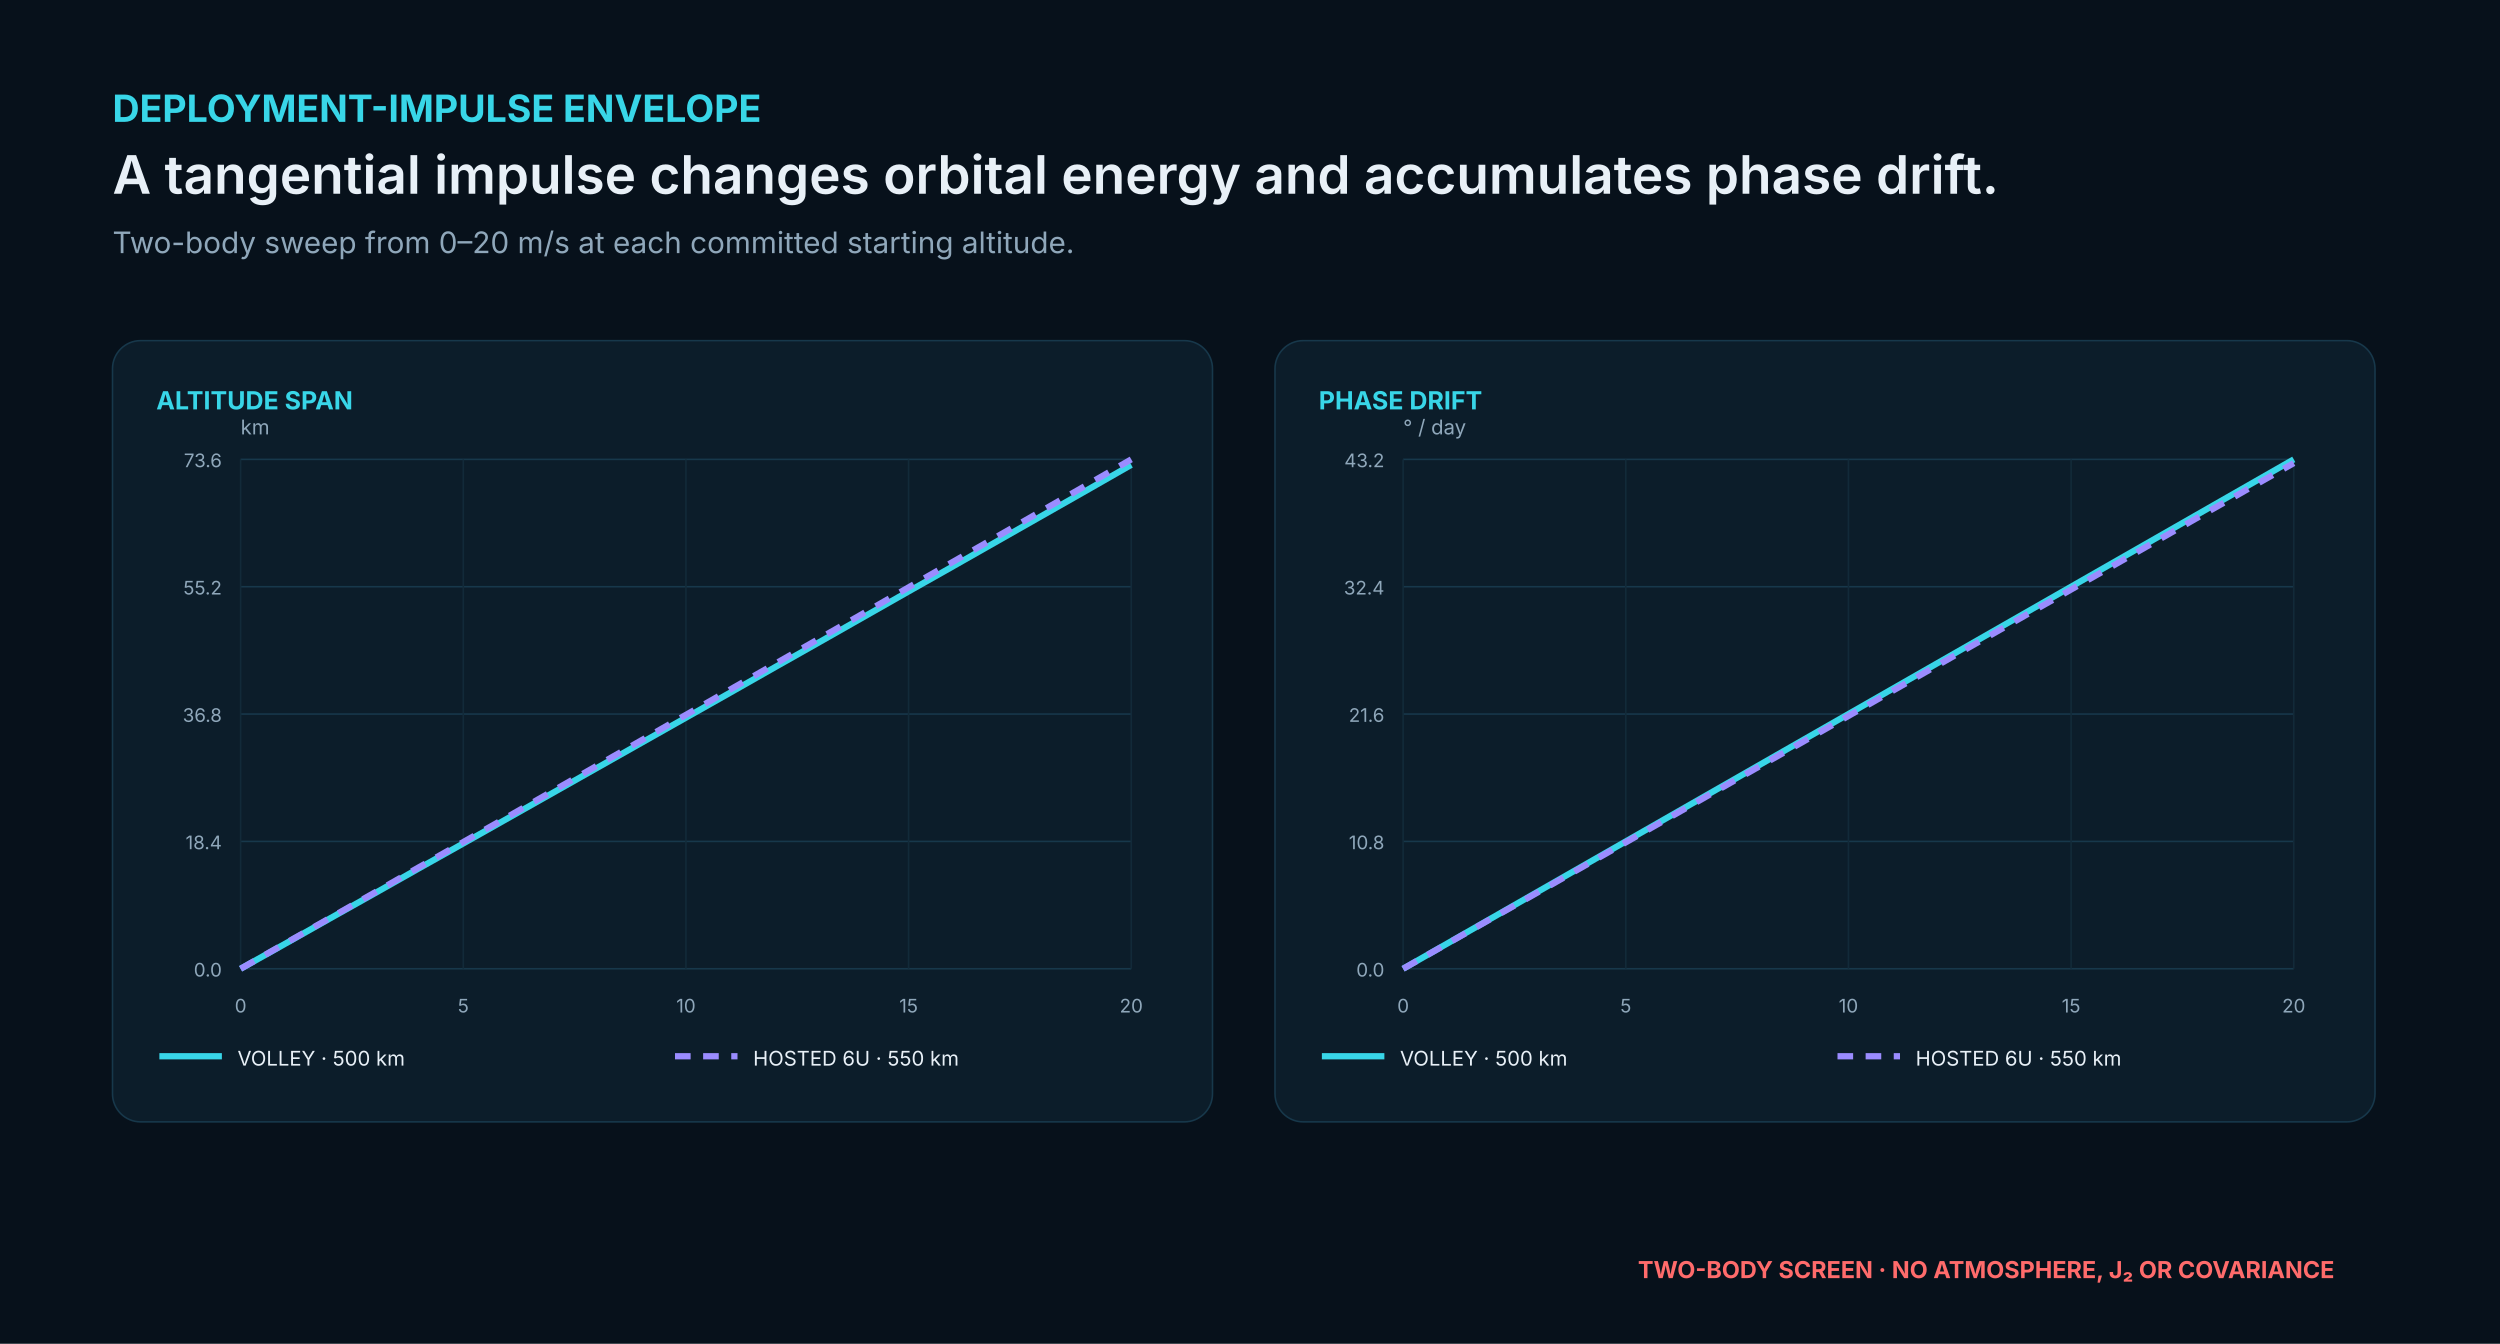
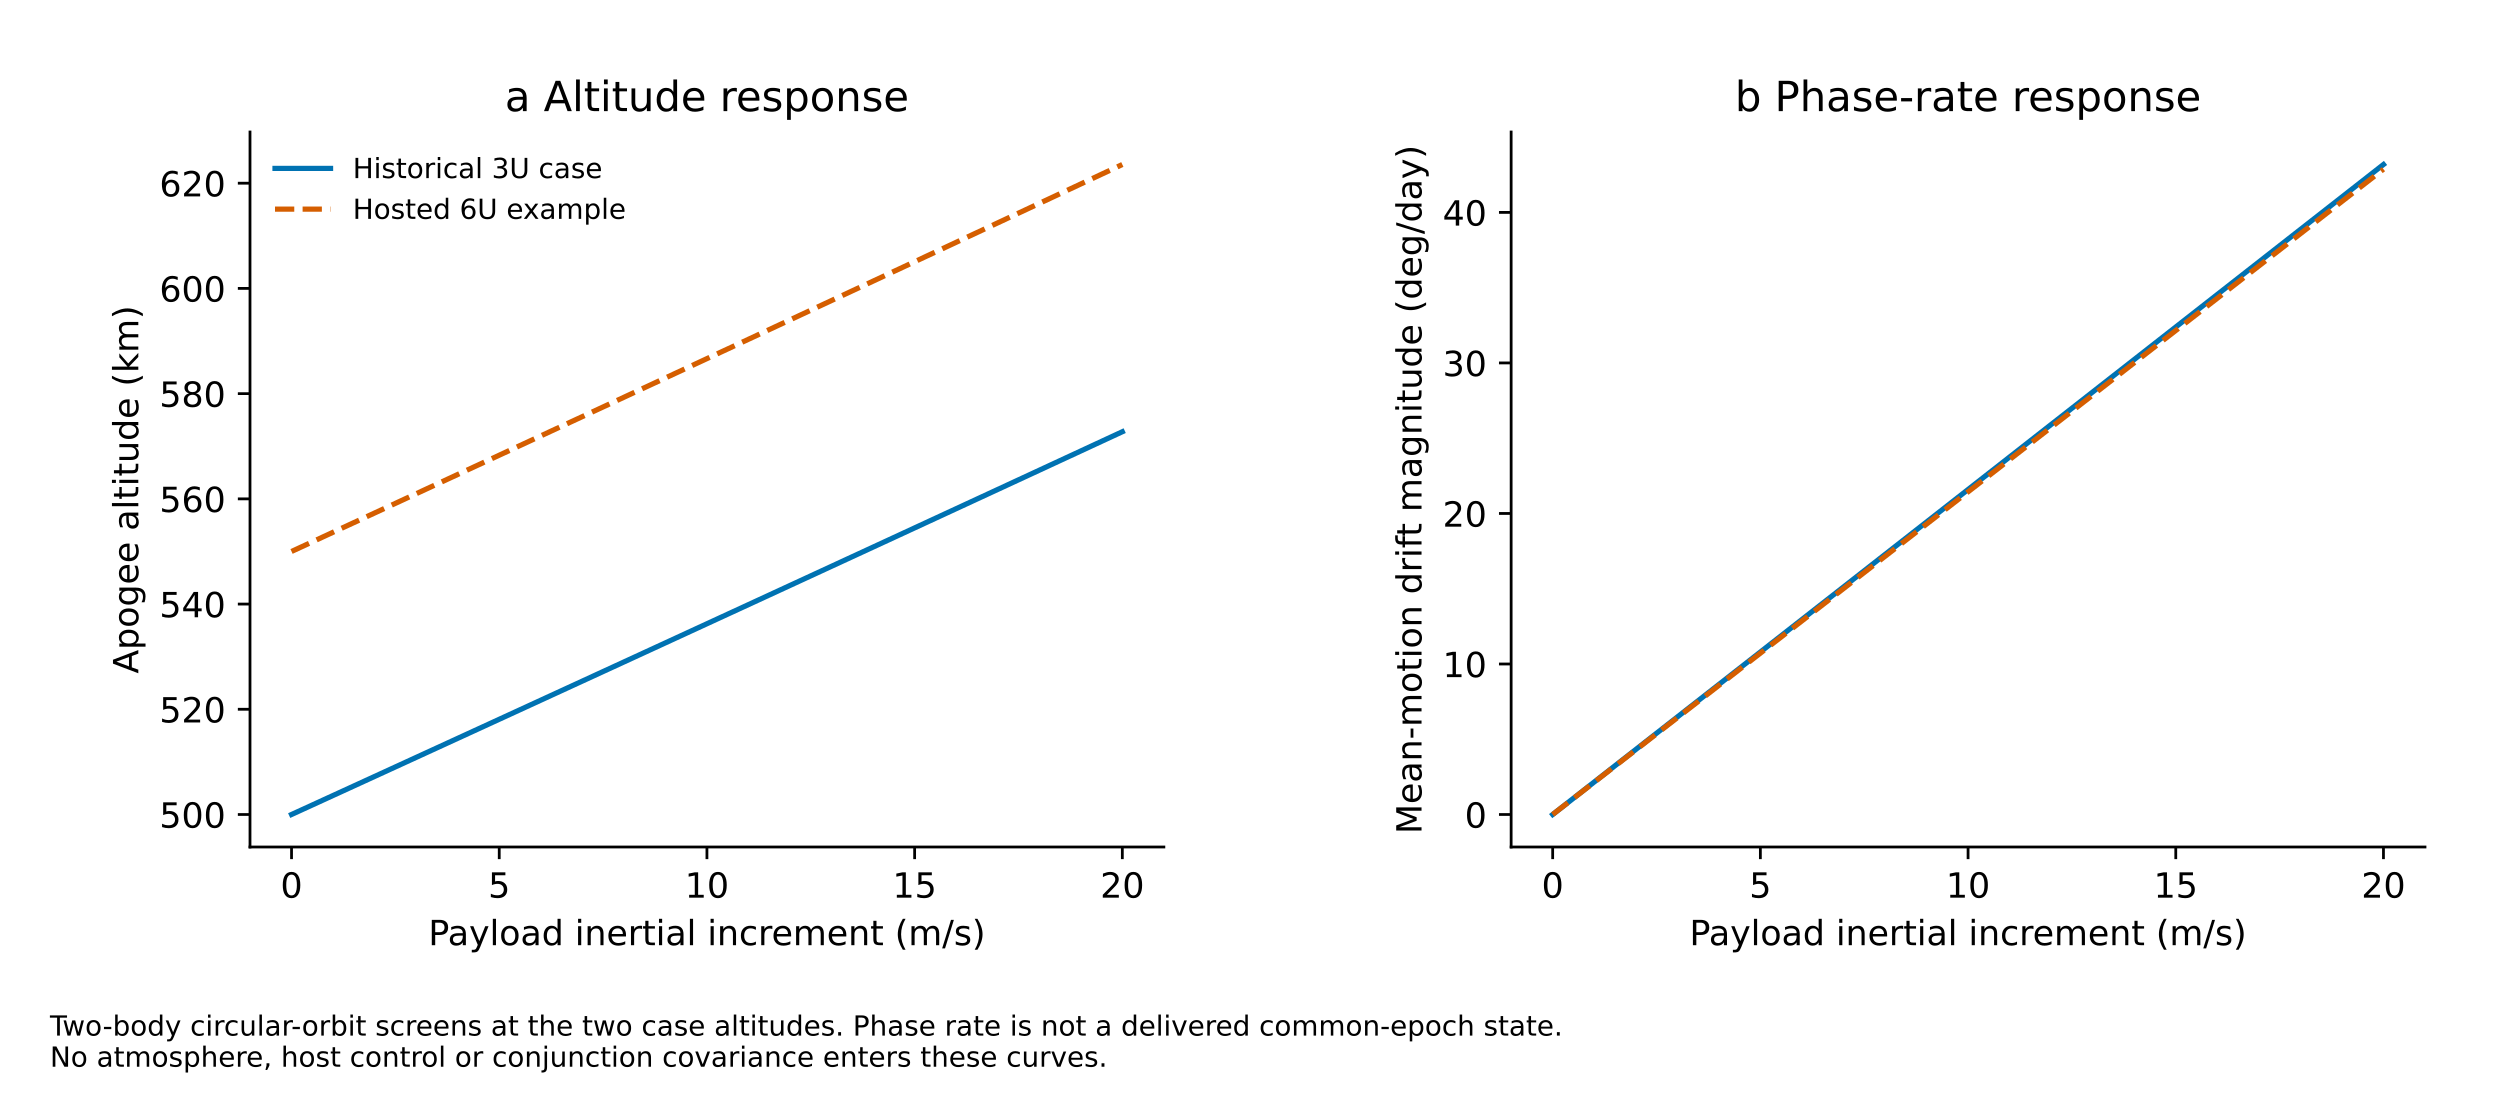
- <svg xmlns="http://www.w3.org/2000/svg" width="1600" height="860" viewBox="0 0 1600 860">
-   <rect width="1600" height="860" fill="#07111b" />
-   <text x="72" y="78" fill="#38d6e8" font-family="Inter,Segoe UI,sans-serif" font-size="24" font-weight="700" text-anchor="start">DEPLOYMENT-IMPULSE ENVELOPE</text>
-   <text x="72" y="124" fill="#e8f0f7" font-family="Inter,Segoe UI,sans-serif" font-size="34" font-weight="600" text-anchor="start">A tangential impulse changes orbital energy and accumulates phase drift.</text>
-   <text x="72" y="162" fill="#8fa7ba" font-family="Inter,Segoe UI,sans-serif" font-size="19" font-weight="400" text-anchor="start">Two-body sweep from 0–20 m/s at each committed starting altitude.</text>
-   <rect x="72" y="218" width="704" height="500" rx="18" fill="#0c1d2a" stroke="#17384b" />
-   <text x="100" y="262" fill="#38d6e8" font-family="Inter,Segoe UI,sans-serif" font-size="16" font-weight="700" text-anchor="start">ALTITUDE SPAN</text>
-   <line x1="154" y1="294.0" x2="724" y2="294.0" stroke="#17384b" />
-   <text x="142" y="299.0" fill="#8fa7ba" font-family="Inter,Segoe UI,sans-serif" font-size="12" font-weight="400" text-anchor="end">73.6</text>
-   <line x1="154" y1="375.5" x2="724" y2="375.5" stroke="#17384b" />
-   <text x="142" y="380.5" fill="#8fa7ba" font-family="Inter,Segoe UI,sans-serif" font-size="12" font-weight="400" text-anchor="end">55.2</text>
-   <line x1="154" y1="457.0" x2="724" y2="457.0" stroke="#17384b" />
-   <text x="142" y="462.0" fill="#8fa7ba" font-family="Inter,Segoe UI,sans-serif" font-size="12" font-weight="400" text-anchor="end">36.8</text>
-   <line x1="154" y1="538.5" x2="724" y2="538.5" stroke="#17384b" />
-   <text x="142" y="543.5" fill="#8fa7ba" font-family="Inter,Segoe UI,sans-serif" font-size="12" font-weight="400" text-anchor="end">18.4</text>
-   <line x1="154" y1="620.0" x2="724" y2="620.0" stroke="#17384b" />
-   <text x="142" y="625.0" fill="#8fa7ba" font-family="Inter,Segoe UI,sans-serif" font-size="12" font-weight="400" text-anchor="end">0.0</text>
-   <line x1="154.0" y1="294" x2="154.0" y2="620" stroke="#122a39" />
-   <text x="154.0" y="648" fill="#8fa7ba" font-family="Inter,Segoe UI,sans-serif" font-size="12" font-weight="400" text-anchor="middle">0</text>
-   <line x1="296.5" y1="294" x2="296.5" y2="620" stroke="#122a39" />
-   <text x="296.5" y="648" fill="#8fa7ba" font-family="Inter,Segoe UI,sans-serif" font-size="12" font-weight="400" text-anchor="middle">5</text>
-   <line x1="439.0" y1="294" x2="439.0" y2="620" stroke="#122a39" />
-   <text x="439.0" y="648" fill="#8fa7ba" font-family="Inter,Segoe UI,sans-serif" font-size="12" font-weight="400" text-anchor="middle">10</text>
-   <line x1="581.5" y1="294" x2="581.5" y2="620" stroke="#122a39" />
-   <text x="581.5" y="648" fill="#8fa7ba" font-family="Inter,Segoe UI,sans-serif" font-size="12" font-weight="400" text-anchor="middle">15</text>
-   <line x1="724.0" y1="294" x2="724.0" y2="620" stroke="#122a39" />
-   <text x="724.0" y="648" fill="#8fa7ba" font-family="Inter,Segoe UI,sans-serif" font-size="12" font-weight="400" text-anchor="middle">20</text>
-   <polyline points="154.0,620.0 182.5,604.0 211.0,587.9 239.5,571.9 268.0,555.8 296.5,539.8 325.0,523.7 353.5,507.6 382.0,491.5 410.5,475.4 439.0,459.3 467.5,443.2 496.0,427.0 524.5,410.9 553.0,394.7 581.5,378.5 610.0,362.4 638.5,346.2 667.0,330.0 695.5,313.8 724.0,297.5" fill="none" stroke="#38d6e8" stroke-width="4" />
-   <polyline points="154.0,620.0 182.5,603.8 211.0,587.6 239.5,571.4 268.0,555.1 296.5,538.9 325.0,522.7 353.5,506.4 382.0,490.1 410.5,473.8 439.0,457.5 467.5,441.2 496.0,424.9 524.5,408.6 553.0,392.3 581.5,375.9 610.0,359.5 638.5,343.2 667.0,326.8 695.5,310.4 724.0,294.0" fill="none" stroke="#9b8cff" stroke-width="4" stroke-dasharray="10 8" />
-   <text x="154" y="278" fill="#8fa7ba" font-family="Inter,Segoe UI,sans-serif" font-size="13" font-weight="400" text-anchor="start">km</text>
-   <line x1="102" y1="676" x2="142" y2="676" stroke="#38d6e8" stroke-width="4" />
-   <text x="152" y="682" fill="#e8f0f7" font-family="Inter,Segoe UI,sans-serif" font-size="13" font-weight="400" text-anchor="start">VOLLEY · 500 km</text>
-   <line x1="432" y1="676" x2="472" y2="676" stroke="#9b8cff" stroke-width="4" stroke-dasharray="10 8" />
-   <text x="482" y="682" fill="#e8f0f7" font-family="Inter,Segoe UI,sans-serif" font-size="13" font-weight="400" text-anchor="start">HOSTED 6U · 550 km</text>
-   <rect x="816" y="218" width="704" height="500" rx="18" fill="#0c1d2a" stroke="#17384b" />
-   <text x="844" y="262" fill="#38d6e8" font-family="Inter,Segoe UI,sans-serif" font-size="16" font-weight="700" text-anchor="start">PHASE DRIFT</text>
-   <line x1="898" y1="294.0" x2="1468" y2="294.0" stroke="#17384b" />
-   <text x="886" y="299.0" fill="#8fa7ba" font-family="Inter,Segoe UI,sans-serif" font-size="12" font-weight="400" text-anchor="end">43.2</text>
-   <line x1="898" y1="375.5" x2="1468" y2="375.5" stroke="#17384b" />
-   <text x="886" y="380.5" fill="#8fa7ba" font-family="Inter,Segoe UI,sans-serif" font-size="12" font-weight="400" text-anchor="end">32.4</text>
-   <line x1="898" y1="457.0" x2="1468" y2="457.0" stroke="#17384b" />
-   <text x="886" y="462.0" fill="#8fa7ba" font-family="Inter,Segoe UI,sans-serif" font-size="12" font-weight="400" text-anchor="end">21.6</text>
-   <line x1="898" y1="538.5" x2="1468" y2="538.5" stroke="#17384b" />
-   <text x="886" y="543.5" fill="#8fa7ba" font-family="Inter,Segoe UI,sans-serif" font-size="12" font-weight="400" text-anchor="end">10.8</text>
-   <line x1="898" y1="620.0" x2="1468" y2="620.0" stroke="#17384b" />
-   <text x="886" y="625.0" fill="#8fa7ba" font-family="Inter,Segoe UI,sans-serif" font-size="12" font-weight="400" text-anchor="end">0.0</text>
-   <line x1="898.0" y1="294" x2="898.0" y2="620" stroke="#122a39" />
-   <text x="898.0" y="648" fill="#8fa7ba" font-family="Inter,Segoe UI,sans-serif" font-size="12" font-weight="400" text-anchor="middle">0</text>
-   <line x1="1040.5" y1="294" x2="1040.5" y2="620" stroke="#122a39" />
-   <text x="1040.5" y="648" fill="#8fa7ba" font-family="Inter,Segoe UI,sans-serif" font-size="12" font-weight="400" text-anchor="middle">5</text>
-   <line x1="1183.0" y1="294" x2="1183.0" y2="620" stroke="#122a39" />
-   <text x="1183.0" y="648" fill="#8fa7ba" font-family="Inter,Segoe UI,sans-serif" font-size="12" font-weight="400" text-anchor="middle">10</text>
-   <line x1="1325.5" y1="294" x2="1325.5" y2="620" stroke="#122a39" />
-   <text x="1325.5" y="648" fill="#8fa7ba" font-family="Inter,Segoe UI,sans-serif" font-size="12" font-weight="400" text-anchor="middle">15</text>
-   <line x1="1468.0" y1="294" x2="1468.0" y2="620" stroke="#122a39" />
-   <text x="1468.0" y="648" fill="#8fa7ba" font-family="Inter,Segoe UI,sans-serif" font-size="12" font-weight="400" text-anchor="middle">20</text>
-   <polyline points="898.0,620.0 926.5,603.7 955.0,587.4 983.5,571.1 1012.0,554.8 1040.5,538.5 1069.0,522.2 1097.5,505.9 1126.0,489.6 1154.5,473.3 1183.0,457.0 1211.5,440.7 1240.0,424.4 1268.5,408.1 1297.0,391.8 1325.5,375.5 1354.0,359.2 1382.5,342.9 1411.0,326.6 1439.5,310.3 1468.0,294.0" fill="none" stroke="#38d6e8" stroke-width="4" />
-   <polyline points="898.0,620.0 926.5,603.8 955.0,587.6 983.5,571.5 1012.0,555.3 1040.5,539.1 1069.0,522.9 1097.5,506.7 1126.0,490.5 1154.5,474.4 1183.0,458.2 1211.5,442.0 1240.0,425.8 1268.5,409.6 1297.0,393.4 1325.5,377.3 1354.0,361.1 1382.5,344.9 1411.0,328.7 1439.5,312.5 1468.0,296.4" fill="none" stroke="#9b8cff" stroke-width="4" stroke-dasharray="10 8" />
-   <text x="898" y="278" fill="#8fa7ba" font-family="Inter,Segoe UI,sans-serif" font-size="13" font-weight="400" text-anchor="start">° / day</text>
-   <line x1="846" y1="676" x2="886" y2="676" stroke="#38d6e8" stroke-width="4" />
-   <text x="896" y="682" fill="#e8f0f7" font-family="Inter,Segoe UI,sans-serif" font-size="13" font-weight="400" text-anchor="start">VOLLEY · 500 km</text>
-   <line x1="1176" y1="676" x2="1216" y2="676" stroke="#9b8cff" stroke-width="4" stroke-dasharray="10 8" />
-   <text x="1226" y="682" fill="#e8f0f7" font-family="Inter,Segoe UI,sans-serif" font-size="13" font-weight="400" text-anchor="start">HOSTED 6U · 550 km</text>
-   <text x="1494" y="818" fill="#ff6b6b" font-family="Inter,Segoe UI,sans-serif" font-size="15" font-weight="650" text-anchor="end">TWO-BODY SCREEN · NO ATMOSPHERE, J₂ OR COVARIANCE</text>
+ <svg xmlns="http://www.w3.org/2000/svg" xmlns:xlink="http://www.w3.org/1999/xlink" width="720pt" height="316.8pt" viewBox="0 0 720 316.8" version="1.1">
+   <defs>
+     <style type="text/css">*{stroke-linejoin: round; stroke-linecap: butt}</style>
+   </defs>
+   <g id="figure_1">
+     <g id="patch_1">
+       <path d="M 0 316.8 L 720 316.8 L 720 0 L 0 0 z " style="fill: #ffffff" />
+     </g>
+     <g id="axes_1">
+       <g id="patch_2">
+         <path d="M 72 243.936 L 335.193 243.936 L 335.193 38.016 L 72 38.016 z " style="fill: #ffffff" />
+       </g>
+       <g id="matplotlib.axis_1">
+         <g id="xtick_1">
+           <g id="line2d_1">
+             <defs>
+               <path id="m3ff86016a6" d="M 0 0 L 0 3.5 " style="stroke: #000000; stroke-width: 0.8" />
+             </defs>
+             <g>
+               <use xlink:href="#m3ff86016a6" x="83.963" y="243.936" style="stroke: #000000; stroke-width: 0.8" />
+             </g>
+           </g>
+           <g id="text_1">
+             <text style="font-size: 10px; font-family: 'DejaVu Sans'; text-anchor: middle" x="83.963" y="258.534" transform="rotate(-0 83.96333 258.5344)">0</text>
+           </g>
+         </g>
+         <g id="xtick_2">
+           <g id="line2d_2">
+             <g>
+               <use xlink:href="#m3ff86016a6" x="143.78" y="243.936" style="stroke: #000000; stroke-width: 0.8" />
+             </g>
+           </g>
+           <g id="text_2">
+             <text style="font-size: 10px; font-family: 'DejaVu Sans'; text-anchor: middle" x="143.78" y="258.534" transform="rotate(-0 143.78 258.5344)">5</text>
+           </g>
+         </g>
+         <g id="xtick_3">
+           <g id="line2d_3">
+             <g>
+               <use xlink:href="#m3ff86016a6" x="203.597" y="243.936" style="stroke: #000000; stroke-width: 0.8" />
+             </g>
+           </g>
+           <g id="text_3">
+             <text style="font-size: 10px; font-family: 'DejaVu Sans'; text-anchor: middle" x="203.597" y="258.534" transform="rotate(-0 203.5966 258.5344)">10</text>
+           </g>
+         </g>
+         <g id="xtick_4">
+           <g id="line2d_4">
+             <g>
+               <use xlink:href="#m3ff86016a6" x="263.413" y="243.936" style="stroke: #000000; stroke-width: 0.8" />
+             </g>
+           </g>
+           <g id="text_4">
+             <text style="font-size: 10px; font-family: 'DejaVu Sans'; text-anchor: middle" x="263.413" y="258.534" transform="rotate(-0 263.4133 258.5344)">15</text>
+           </g>
+         </g>
+         <g id="xtick_5">
+           <g id="line2d_5">
+             <g>
+               <use xlink:href="#m3ff86016a6" x="323.23" y="243.936" style="stroke: #000000; stroke-width: 0.8" />
+             </g>
+           </g>
+           <g id="text_5">
+             <text style="font-size: 10px; font-family: 'DejaVu Sans'; text-anchor: middle" x="323.23" y="258.534" transform="rotate(-0 323.2299 258.5344)">20</text>
+           </g>
+         </g>
+         <g id="text_6">
+           <text style="font-size: 10px; font-family: 'DejaVu Sans'; text-anchor: middle" x="203.597" y="272.213" transform="rotate(-0 203.5966 272.2126)">Payload inertial increment (m/s)</text>
+         </g>
+       </g>
+       <g id="matplotlib.axis_2">
+         <g id="ytick_1">
+           <g id="line2d_6">
+             <defs>
+               <path id="mac8dbd2779" d="M 0 0 L -3.5 0 " style="stroke: #000000; stroke-width: 0.8" />
+             </defs>
+             <g>
+               <use xlink:href="#mac8dbd2779" x="72" y="234.576" style="stroke: #000000; stroke-width: 0.8" />
+             </g>
+           </g>
+           <g id="text_7">
+             <text style="font-size: 10px; font-family: 'DejaVu Sans'; text-anchor: end" x="65" y="238.375" transform="rotate(-0 65 238.3752)">500</text>
+           </g>
+         </g>
+         <g id="ytick_2">
+           <g id="line2d_7">
+             <g>
+               <use xlink:href="#mac8dbd2779" x="72" y="204.274" style="stroke: #000000; stroke-width: 0.8" />
+             </g>
+           </g>
+           <g id="text_8">
+             <text style="font-size: 10px; font-family: 'DejaVu Sans'; text-anchor: end" x="65" y="208.073" transform="rotate(-0 65 208.0731)">520</text>
+           </g>
+         </g>
+         <g id="ytick_3">
+           <g id="line2d_8">
+             <g>
+               <use xlink:href="#mac8dbd2779" x="72" y="173.972" style="stroke: #000000; stroke-width: 0.8" />
+             </g>
+           </g>
+           <g id="text_9">
+             <text style="font-size: 10px; font-family: 'DejaVu Sans'; text-anchor: end" x="65" y="177.771" transform="rotate(-0 65 177.7711)">540</text>
+           </g>
+         </g>
+         <g id="ytick_4">
+           <g id="line2d_9">
+             <g>
+               <use xlink:href="#mac8dbd2779" x="72" y="143.67" style="stroke: #000000; stroke-width: 0.8" />
+             </g>
+           </g>
+           <g id="text_10">
+             <text style="font-size: 10px; font-family: 'DejaVu Sans'; text-anchor: end" x="65" y="147.469" transform="rotate(-0 65 147.469)">560</text>
+           </g>
+         </g>
+         <g id="ytick_5">
+           <g id="line2d_10">
+             <g>
+               <use xlink:href="#mac8dbd2779" x="72" y="113.368" style="stroke: #000000; stroke-width: 0.8" />
+             </g>
+           </g>
+           <g id="text_11">
+             <text style="font-size: 10px; font-family: 'DejaVu Sans'; text-anchor: end" x="65" y="117.167" transform="rotate(-0 65 117.1669)">580</text>
+           </g>
+         </g>
+         <g id="ytick_6">
+           <g id="line2d_11">
+             <g>
+               <use xlink:href="#mac8dbd2779" x="72" y="83.066" style="stroke: #000000; stroke-width: 0.8" />
+             </g>
+           </g>
+           <g id="text_12">
+             <text style="font-size: 10px; font-family: 'DejaVu Sans'; text-anchor: end" x="65" y="86.865" transform="rotate(-0 65 86.86481)">600</text>
+           </g>
+         </g>
+         <g id="ytick_7">
+           <g id="line2d_12">
+             <g>
+               <use xlink:href="#mac8dbd2779" x="72" y="52.764" style="stroke: #000000; stroke-width: 0.8" />
+             </g>
+           </g>
+           <g id="text_13">
+             <text style="font-size: 10px; font-family: 'DejaVu Sans'; text-anchor: end" x="65" y="56.563" transform="rotate(-0 65 56.56273)">620</text>
+           </g>
+         </g>
+         <g id="text_14">
+           <text style="font-size: 10px; font-family: 'DejaVu Sans'; text-anchor: middle" x="39.833" y="140.976" transform="rotate(-90 39.83281 140.976)">Apogee altitude (km)</text>
+         </g>
+       </g>
+       <g id="line2d_13">
+         <path d="M 83.963 234.576 L 86.954 233.207 L 89.945 231.838 L 92.936 230.468 L 95.927 229.098 L 98.917 227.729 L 101.908 226.358 L 104.899 224.988 L 107.89 223.617 L 110.881 222.247 L 113.872 220.875 L 116.862 219.504 L 119.853 218.133 L 122.844 216.761 L 125.835 215.389 L 128.826 214.017 L 131.817 212.644 L 134.807 211.272 L 137.798 209.899 L 140.789 208.526 L 143.78 207.152 L 146.771 205.779 L 149.762 204.405 L 152.752 203.031 L 155.743 201.657 L 158.734 200.282 L 161.725 198.908 L 164.716 197.533 L 167.707 196.158 L 170.697 194.782 L 173.688 193.407 L 176.679 192.031 L 179.67 190.655 L 182.661 189.279 L 185.652 187.902 L 188.642 186.526 L 191.633 185.149 L 194.624 183.771 L 197.615 182.394 L 200.606 181.016 L 203.597 179.639 L 206.587 178.261 L 209.578 176.882 L 212.569 175.504 L 215.56 174.125 L 218.551 172.746 L 221.542 171.367 L 224.532 169.987 L 227.523 168.608 L 230.514 167.228 L 233.505 165.848 L 236.496 164.467 L 239.487 163.087 L 242.477 161.706 L 245.468 160.325 L 248.459 158.944 L 251.45 157.562 L 254.441 156.18 L 257.432 154.799 L 260.422 153.416 L 263.413 152.034 L 266.404 150.651 L 269.395 149.268 L 272.386 147.885 L 275.377 146.502 L 278.367 145.119 L 281.358 143.735 L 284.349 142.351 L 287.34 140.967 L 290.331 139.582 L 293.322 138.197 L 296.312 136.813 L 299.303 135.427 L 302.294 134.042 L 305.285 132.656 L 308.276 131.271 L 311.267 129.885 L 314.257 128.498 L 317.248 127.112 L 320.239 125.725 L 323.23 124.338 " clip-path="url(#pfc09ed5c54)" style="fill: none; stroke: #0072b2; stroke-width: 1.5; stroke-linecap: square" />
+       </g>
+       <g id="line2d_14">
+         <path d="M 83.963 158.821 L 86.954 157.437 L 89.945 156.053 L 92.936 154.668 L 95.927 153.283 L 98.917 151.899 L 101.908 150.513 L 104.899 149.128 L 107.89 147.742 L 110.881 146.357 L 113.872 144.971 L 116.862 143.584 L 119.853 142.198 L 122.844 140.811 L 125.835 139.424 L 128.826 138.037 L 131.817 136.649 L 134.807 135.262 L 137.798 133.874 L 140.789 132.486 L 143.78 131.098 L 146.771 129.709 L 149.762 128.32 L 152.752 126.931 L 155.743 125.542 L 158.734 124.152 L 161.725 122.763 L 164.716 121.373 L 167.707 119.983 L 170.697 118.592 L 173.688 117.202 L 176.679 115.811 L 179.67 114.42 L 182.661 113.028 L 185.652 111.637 L 188.642 110.245 L 191.633 108.853 L 194.624 107.461 L 197.615 106.068 L 200.606 104.676 L 203.597 103.283 L 206.587 101.889 L 209.578 100.496 L 212.569 99.102 L 215.56 97.709 L 218.551 96.314 L 221.542 94.92 L 224.532 93.526 L 227.523 92.131 L 230.514 90.736 L 233.505 89.341 L 236.496 87.945 L 239.487 86.549 L 242.477 85.154 L 245.468 83.757 L 248.459 82.361 L 251.45 80.964 L 254.441 79.568 L 257.432 78.17 L 260.422 76.773 L 263.413 75.376 L 266.404 73.978 L 269.395 72.58 L 272.386 71.182 L 275.377 69.783 L 278.367 68.384 L 281.358 66.985 L 284.349 65.586 L 287.34 64.187 L 290.331 62.787 L 293.322 61.387 L 296.312 59.987 L 299.303 58.587 L 302.294 57.186 L 305.285 55.786 L 308.276 54.385 L 311.267 52.983 L 314.257 51.582 L 317.248 50.18 L 320.239 48.778 L 323.23 47.376 " clip-path="url(#pfc09ed5c54)" style="fill: none; stroke-dasharray: 5.55,2.4; stroke-dashoffset: 0; stroke: #d55e00; stroke-width: 1.5" />
+       </g>
+       <g id="patch_3">
+         <path d="M 72 243.936 L 72 38.016 " style="fill: none; stroke: #000000; stroke-width: 0.8; stroke-linejoin: miter; stroke-linecap: square" />
+       </g>
+       <g id="patch_4">
+         <path d="M 72 243.936 L 335.193 243.936 " style="fill: none; stroke: #000000; stroke-width: 0.8; stroke-linejoin: miter; stroke-linecap: square" />
+       </g>
+       <g id="text_15">
+         <text style="font-size: 12px; font-family: 'DejaVu Sans'; text-anchor: middle" x="203.597" y="32.016" transform="rotate(-0 203.5966 32.016)">a  Altitude response</text>
+       </g>
+       <g id="legend_1">
+         <g id="line2d_15">
+           <path d="M 79.2 48.495 L 87.2 48.495 L 95.2 48.495 " style="fill: none; stroke: #0072b2; stroke-width: 1.5; stroke-linecap: square" />
+         </g>
+         <g id="text_16">
+           <text style="font-size: 8px; font-family: 'DejaVu Sans'; text-anchor: start" x="101.6" y="51.295" transform="rotate(-0 101.6 51.29475)">Historical 3U case</text>
+         </g>
+         <g id="line2d_16">
+           <path d="M 79.2 60.237 L 87.2 60.237 L 95.2 60.237 " style="fill: none; stroke-dasharray: 5.55,2.4; stroke-dashoffset: 0; stroke: #d55e00; stroke-width: 1.5" />
+         </g>
+         <g id="text_17">
+           <text style="font-size: 8px; font-family: 'DejaVu Sans'; text-anchor: start" x="101.6" y="63.037" transform="rotate(-0 101.6 63.03725)">Hosted 6U example</text>
+         </g>
+       </g>
+     </g>
+     <g id="axes_2">
+       <g id="patch_5">
+         <path d="M 435.207 243.936 L 698.4 243.936 L 698.4 38.016 L 435.207 38.016 z " style="fill: #ffffff" />
+       </g>
+       <g id="matplotlib.axis_3">
+         <g id="xtick_6">
+           <g id="line2d_17">
+             <g>
+               <use xlink:href="#m3ff86016a6" x="447.17" y="243.936" style="stroke: #000000; stroke-width: 0.8" />
+             </g>
+           </g>
+           <g id="text_18">
+             <text style="font-size: 10px; font-family: 'DejaVu Sans'; text-anchor: middle" x="447.17" y="258.534" transform="rotate(-0 447.1701 258.5344)">0</text>
+           </g>
+         </g>
+         <g id="xtick_7">
+           <g id="line2d_18">
+             <g>
+               <use xlink:href="#m3ff86016a6" x="506.987" y="243.936" style="stroke: #000000; stroke-width: 0.8" />
+             </g>
+           </g>
+           <g id="text_19">
+             <text style="font-size: 10px; font-family: 'DejaVu Sans'; text-anchor: middle" x="506.987" y="258.534" transform="rotate(-0 506.9867 258.5344)">5</text>
+           </g>
+         </g>
+         <g id="xtick_8">
+           <g id="line2d_19">
+             <g>
+               <use xlink:href="#m3ff86016a6" x="566.803" y="243.936" style="stroke: #000000; stroke-width: 0.8" />
+             </g>
+           </g>
+           <g id="text_20">
+             <text style="font-size: 10px; font-family: 'DejaVu Sans'; text-anchor: middle" x="566.803" y="258.534" transform="rotate(-0 566.8034 258.5344)">10</text>
+           </g>
+         </g>
+         <g id="xtick_9">
+           <g id="line2d_20">
+             <g>
+               <use xlink:href="#m3ff86016a6" x="626.62" y="243.936" style="stroke: #000000; stroke-width: 0.8" />
+             </g>
+           </g>
+           <g id="text_21">
+             <text style="font-size: 10px; font-family: 'DejaVu Sans'; text-anchor: middle" x="626.62" y="258.534" transform="rotate(-0 626.62 258.5344)">15</text>
+           </g>
+         </g>
+         <g id="xtick_10">
+           <g id="line2d_21">
+             <g>
+               <use xlink:href="#m3ff86016a6" x="686.437" y="243.936" style="stroke: #000000; stroke-width: 0.8" />
+             </g>
+           </g>
+           <g id="text_22">
+             <text style="font-size: 10px; font-family: 'DejaVu Sans'; text-anchor: middle" x="686.437" y="258.534" transform="rotate(-0 686.4367 258.5344)">20</text>
+           </g>
+         </g>
+         <g id="text_23">
+           <text style="font-size: 10px; font-family: 'DejaVu Sans'; text-anchor: middle" x="566.803" y="272.213" transform="rotate(-0 566.8034 272.2126)">Payload inertial increment (m/s)</text>
+         </g>
+       </g>
+       <g id="matplotlib.axis_4">
+         <g id="ytick_8">
+           <g id="line2d_22">
+             <g>
+               <use xlink:href="#mac8dbd2779" x="435.207" y="234.576" style="stroke: #000000; stroke-width: 0.8" />
+             </g>
+           </g>
+           <g id="text_24">
+             <text style="font-size: 10px; font-family: 'DejaVu Sans'; text-anchor: end" x="428.207" y="238.375" transform="rotate(-0 428.2067 238.3752)">0</text>
+           </g>
+         </g>
+         <g id="ytick_9">
+           <g id="line2d_23">
+             <g>
+               <use xlink:href="#mac8dbd2779" x="435.207" y="191.226" style="stroke: #000000; stroke-width: 0.8" />
+             </g>
+           </g>
+           <g id="text_25">
+             <text style="font-size: 10px; font-family: 'DejaVu Sans'; text-anchor: end" x="428.207" y="195.025" transform="rotate(-0 428.2067 195.025)">10</text>
+           </g>
+         </g>
+         <g id="ytick_10">
+           <g id="line2d_24">
+             <g>
+               <use xlink:href="#mac8dbd2779" x="435.207" y="147.876" style="stroke: #000000; stroke-width: 0.8" />
+             </g>
+           </g>
+           <g id="text_26">
+             <text style="font-size: 10px; font-family: 'DejaVu Sans'; text-anchor: end" x="428.207" y="151.675" transform="rotate(-0 428.2067 151.6748)">20</text>
+           </g>
+         </g>
+         <g id="ytick_11">
+           <g id="line2d_25">
+             <g>
+               <use xlink:href="#mac8dbd2779" x="435.207" y="104.525" style="stroke: #000000; stroke-width: 0.8" />
+             </g>
+           </g>
+           <g id="text_27">
+             <text style="font-size: 10px; font-family: 'DejaVu Sans'; text-anchor: end" x="428.207" y="108.325" transform="rotate(-0 428.2067 108.3246)">30</text>
+           </g>
+         </g>
+         <g id="ytick_12">
+           <g id="line2d_26">
+             <g>
+               <use xlink:href="#mac8dbd2779" x="435.207" y="61.175" style="stroke: #000000; stroke-width: 0.8" />
+             </g>
+           </g>
+           <g id="text_28">
+             <text style="font-size: 10px; font-family: 'DejaVu Sans'; text-anchor: end" x="428.207" y="64.974" transform="rotate(-0 428.2067 64.97444)">40</text>
+           </g>
+         </g>
+         <g id="text_29">
+           <text style="font-size: 10px; font-family: 'DejaVu Sans'; text-anchor: middle" x="409.402" y="140.976" transform="rotate(-90 409.402 140.976)">Mean-motion drift magnitude (deg/day)</text>
+         </g>
+       </g>
+       <g id="line2d_27">
+         <path d="M 447.17 234.576 L 450.161 232.236 L 453.152 229.896 L 456.143 227.556 L 459.133 225.216 L 462.124 222.876 L 465.115 220.536 L 468.106 218.196 L 471.097 215.856 L 474.088 213.516 L 477.078 211.176 L 480.069 208.836 L 483.06 206.496 L 486.051 204.156 L 489.042 201.816 L 492.033 199.476 L 495.023 197.136 L 498.014 194.796 L 501.005 192.456 L 503.996 190.116 L 506.987 187.776 L 509.978 185.436 L 512.968 183.096 L 515.959 180.756 L 518.95 178.416 L 521.941 176.076 L 524.932 173.736 L 527.923 171.396 L 530.913 169.056 L 533.904 166.716 L 536.895 164.376 L 539.886 162.036 L 542.877 159.696 L 545.868 157.356 L 548.858 155.016 L 551.849 152.676 L 554.84 150.336 L 557.831 147.996 L 560.822 145.656 L 563.813 143.316 L 566.803 140.976 L 569.794 138.636 L 572.785 136.296 L 575.776 133.956 L 578.767 131.616 L 581.758 129.276 L 584.748 126.936 L 587.739 124.596 L 590.73 122.256 L 593.721 119.916 L 596.712 117.576 L 599.703 115.236 L 602.693 112.896 L 605.684 110.556 L 608.675 108.216 L 611.666 105.876 L 614.657 103.536 L 617.648 101.196 L 620.638 98.856 L 623.629 96.516 L 626.62 94.176 L 629.611 91.836 L 632.602 89.496 L 635.593 87.156 L 638.583 84.816 L 641.574 82.476 L 644.565 80.136 L 647.556 77.796 L 650.547 75.456 L 653.538 73.116 L 656.528 70.776 L 659.519 68.436 L 662.51 66.096 L 665.501 63.756 L 668.492 61.416 L 671.483 59.076 L 674.473 56.736 L 677.464 54.396 L 680.455 52.056 L 683.446 49.716 L 686.437 47.376 " clip-path="url(#pce3c950f1a)" style="fill: none; stroke: #0072b2; stroke-width: 1.5; stroke-linecap: square" />
+       </g>
+       <g id="line2d_28">
+         <path d="M 447.17 234.576 L 450.161 232.253 L 453.152 229.93 L 456.143 227.607 L 459.133 225.284 L 462.124 222.96 L 465.115 220.637 L 468.106 218.314 L 471.097 215.991 L 474.088 213.668 L 477.078 211.345 L 480.069 209.022 L 483.06 206.699 L 486.051 204.375 L 489.042 202.052 L 492.033 199.729 L 495.023 197.406 L 498.014 195.083 L 501.005 192.76 L 503.996 190.437 L 506.987 188.114 L 509.978 185.79 L 512.968 183.467 L 515.959 181.144 L 518.95 178.821 L 521.941 176.498 L 524.932 174.175 L 527.923 171.852 L 530.913 169.529 L 533.904 167.205 L 536.895 164.882 L 539.886 162.559 L 542.877 160.236 L 545.868 157.913 L 548.858 155.59 L 551.849 153.267 L 554.84 150.944 L 557.831 148.621 L 560.822 146.297 L 563.813 143.974 L 566.803 141.651 L 569.794 139.328 L 572.785 137.005 L 575.776 134.682 L 578.767 132.359 L 581.758 130.036 L 584.748 127.713 L 587.739 125.389 L 590.73 123.066 L 593.721 120.743 L 596.712 118.42 L 599.703 116.097 L 602.693 113.774 L 605.684 111.451 L 608.675 109.128 L 611.666 106.805 L 614.657 104.481 L 617.648 102.158 L 620.638 99.835 L 623.629 97.512 L 626.62 95.189 L 629.611 92.866 L 632.602 90.543 L 635.593 88.22 L 638.583 85.897 L 641.574 83.573 L 644.565 81.25 L 647.556 78.927 L 650.547 76.604 L 653.538 74.281 L 656.528 71.958 L 659.519 69.635 L 662.51 67.312 L 665.501 64.989 L 668.492 62.666 L 671.483 60.342 L 674.473 58.019 L 677.464 55.696 L 680.455 53.373 L 683.446 51.05 L 686.437 48.727 " clip-path="url(#pce3c950f1a)" style="fill: none; stroke-dasharray: 5.55,2.4; stroke-dashoffset: 0; stroke: #d55e00; stroke-width: 1.5" />
+       </g>
+       <g id="patch_6">
+         <path d="M 435.207 243.936 L 435.207 38.016 " style="fill: none; stroke: #000000; stroke-width: 0.8; stroke-linejoin: miter; stroke-linecap: square" />
+       </g>
+       <g id="patch_7">
+         <path d="M 435.207 243.936 L 698.4 243.936 " style="fill: none; stroke: #000000; stroke-width: 0.8; stroke-linejoin: miter; stroke-linecap: square" />
+       </g>
+       <g id="text_30">
+         <text style="font-size: 12px; font-family: 'DejaVu Sans'; text-anchor: middle" x="566.803" y="32.016" transform="rotate(-0 566.8034 32.016)">b  Phase-rate response</text>
+       </g>
+     </g>
+     <g id="text_31">
+       <text style="font-size: 8px; font-family: 'DejaVu Sans'" transform="translate(14.4 298.258)">Two-body circular-orbit screens at the two case altitudes. Phase rate is not a delivered common-epoch state.</text>
+       <text style="font-size: 8px; font-family: 'DejaVu Sans'" transform="translate(14.4 307.2163)">No atmosphere, host control or conjunction covariance enters these curves.</text>
+     </g>
+   </g>
+   <defs>
+     <clipPath id="pfc09ed5c54">
+       <rect x="72" y="38.016" width="263.193" height="205.92" />
+     </clipPath>
+     <clipPath id="pce3c950f1a">
+       <rect x="435.207" y="38.016" width="263.193" height="205.92" />
+     </clipPath>
+   </defs>
</svg>
